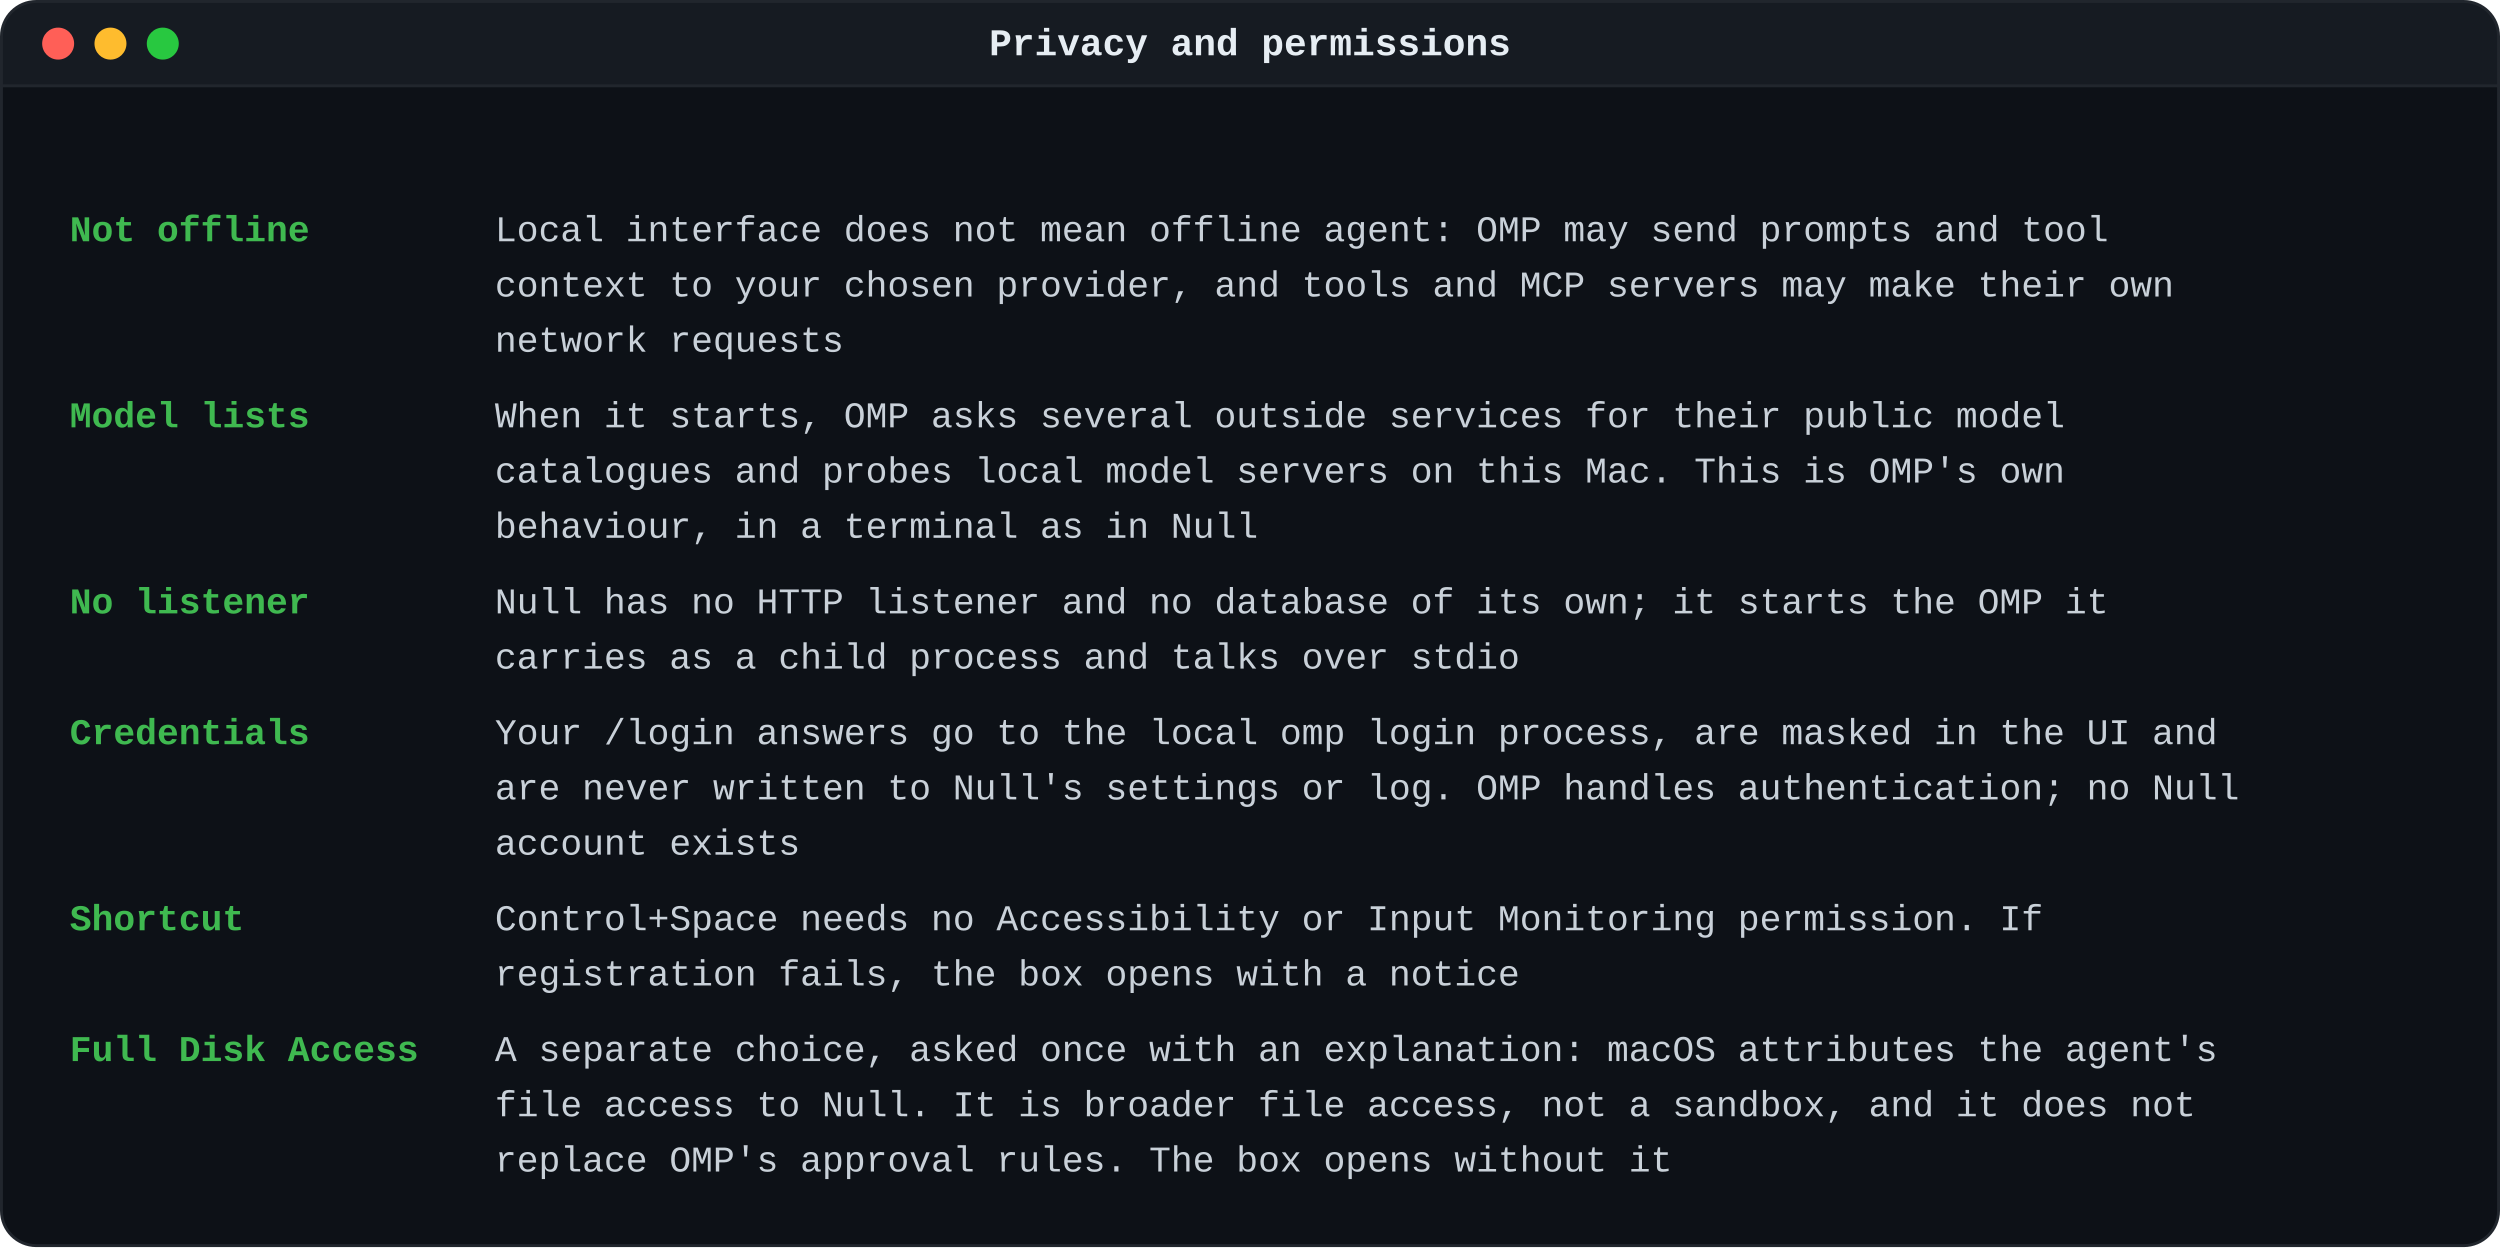
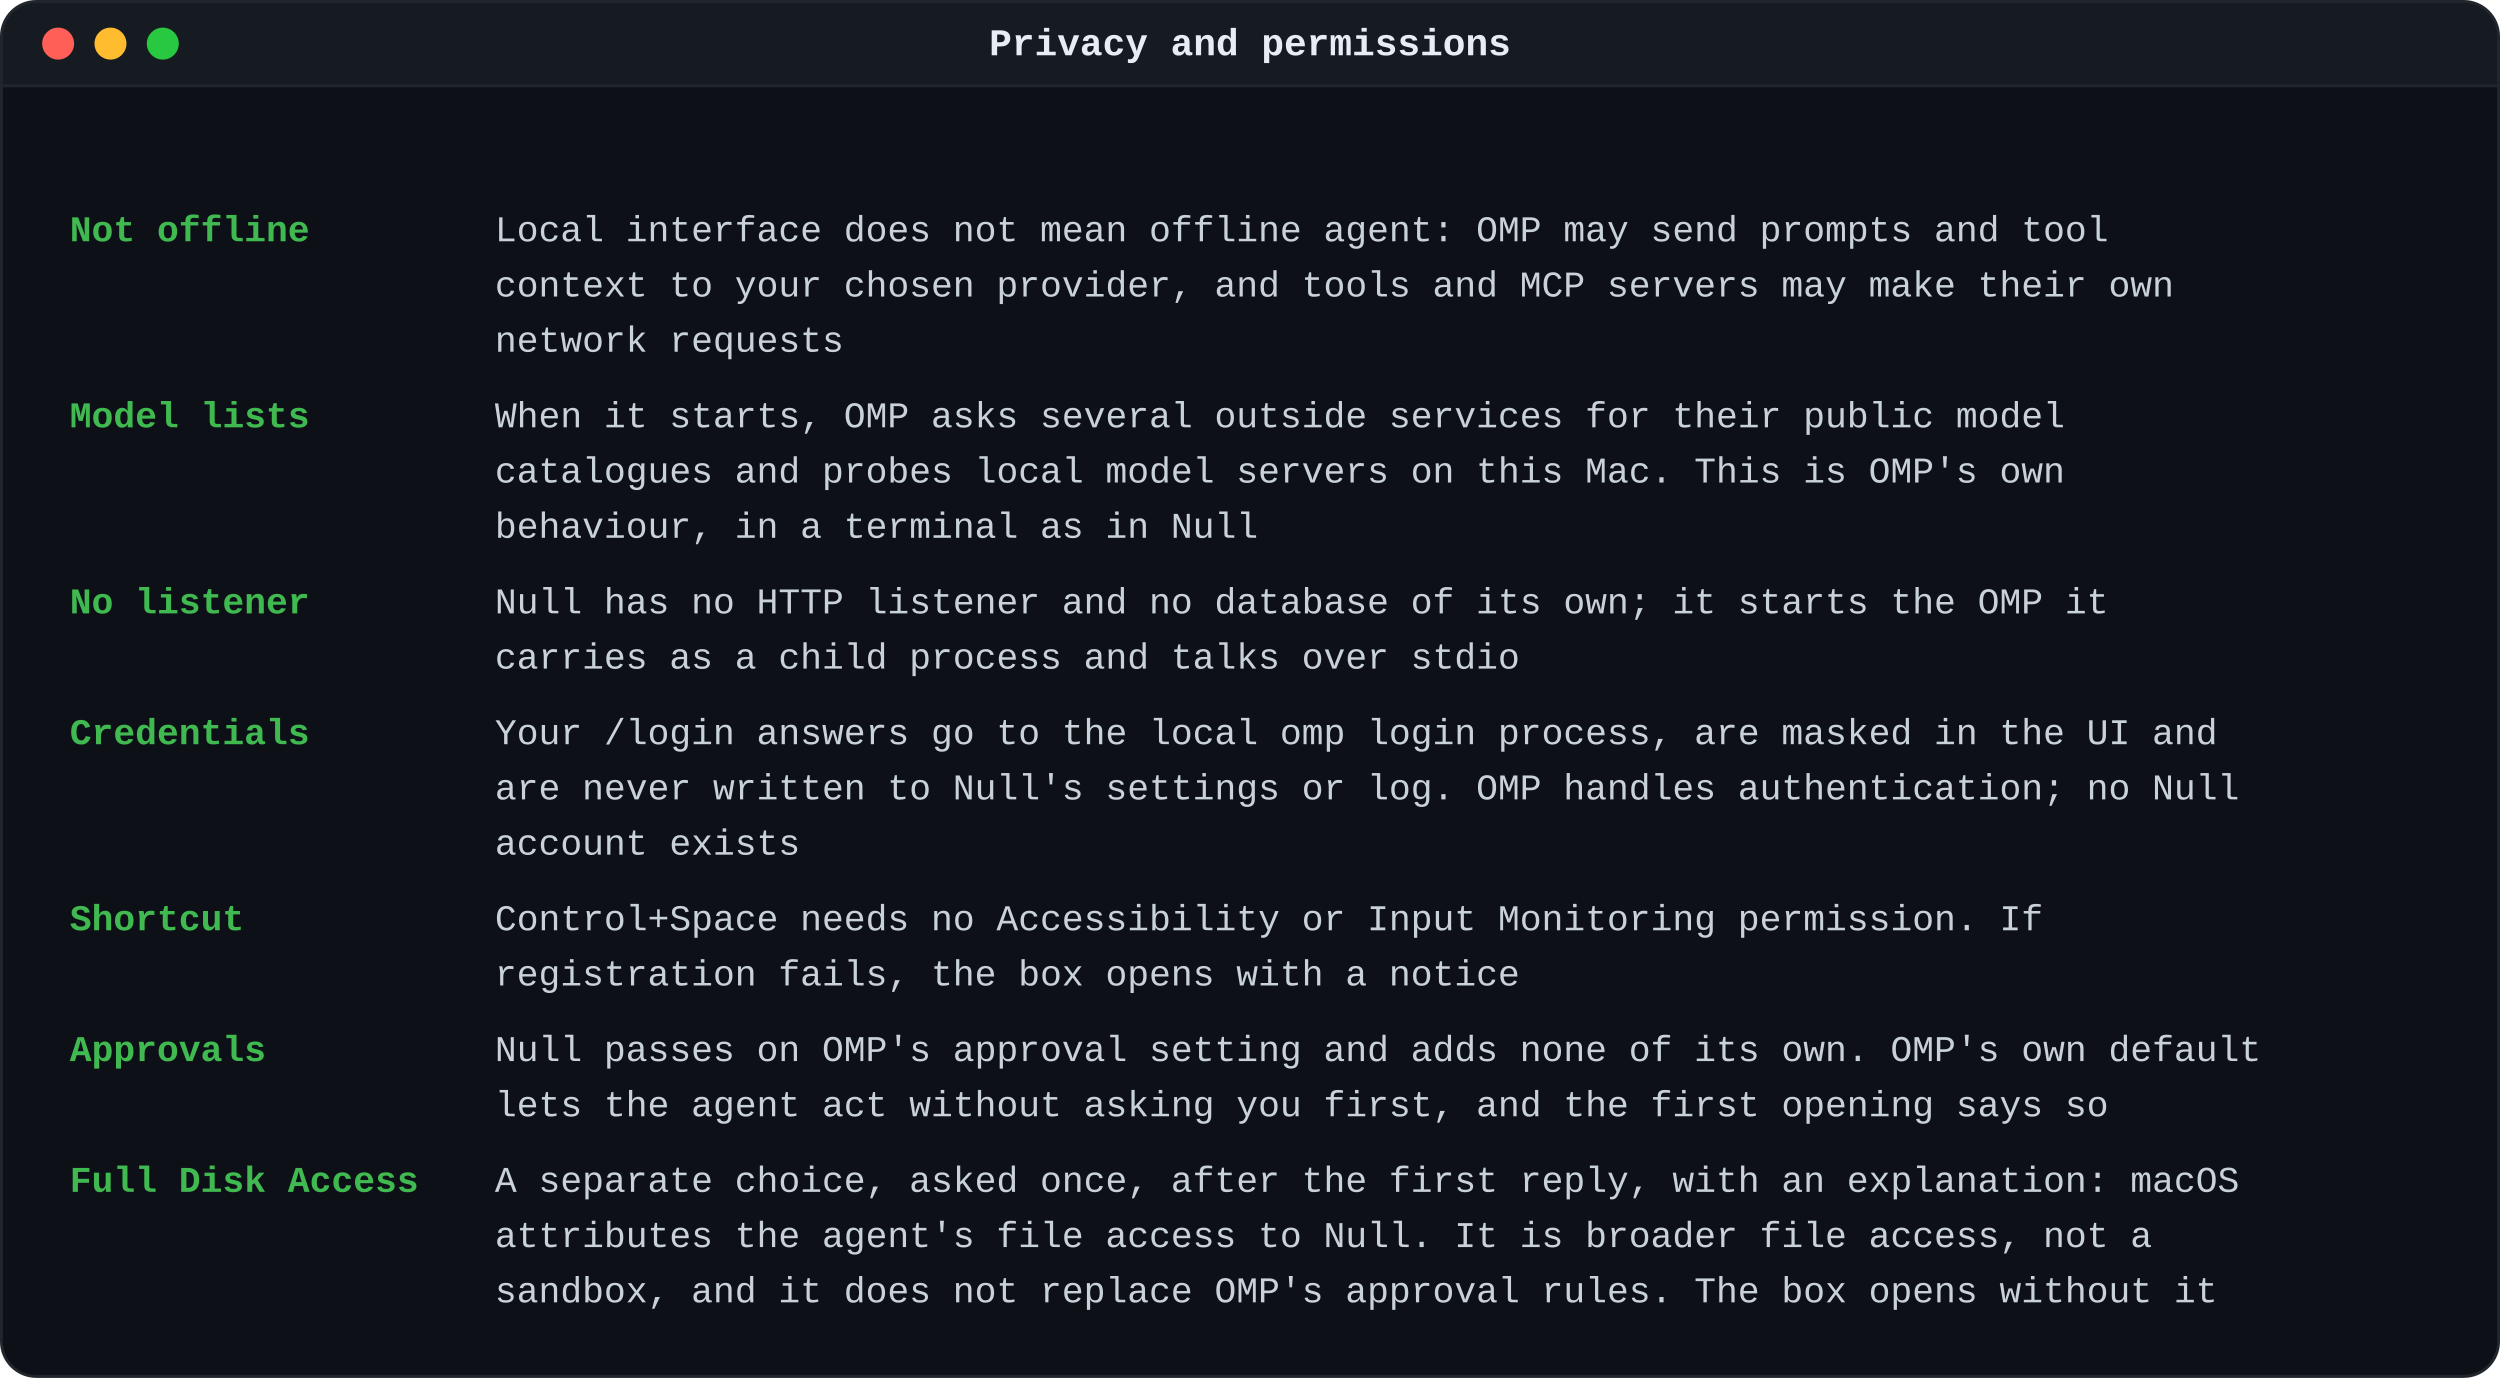
- <svg xmlns="http://www.w3.org/2000/svg" viewBox="0 0 860 429" width="860" height="429" fill="none" role="img" aria-label="Privacy and permissions. Not offline: Local interface does not mean offline agent: OMP may send prompts and tool context to your chosen provider, and tools and MCP servers may make their own network requests Model lists: When it starts, OMP asks several outside services for their public model catalogues and probes local model servers on this Mac. This is OMP's own behaviour, in a terminal as in Null No listener: Null has no HTTP listener and no database of its own; it starts the OMP it carries as a child process and talks over stdio Credentials: Your /login answers go to the local omp login process, are masked in the UI and are never written to Null's settings or log. OMP handles authentication; no Null account exists Shortcut: Control+Space needs no Accessibility or Input Monitoring permission. If registration fails, the box opens with a notice Full Disk Access: A separate choice, asked once with an explanation: macOS attributes the agent's file access to Null. It is broader file access, not a sandbox, and it does not replace OMP's approval rules. The box opens without it">
+ <svg xmlns="http://www.w3.org/2000/svg" viewBox="0 0 860 474" width="860" height="474" fill="none" role="img" aria-label="Privacy and permissions. Not offline: Local interface does not mean offline agent: OMP may send prompts and tool context to your chosen provider, and tools and MCP servers may make their own network requests Model lists: When it starts, OMP asks several outside services for their public model catalogues and probes local model servers on this Mac. This is OMP's own behaviour, in a terminal as in Null No listener: Null has no HTTP listener and no database of its own; it starts the OMP it carries as a child process and talks over stdio Credentials: Your /login answers go to the local omp login process, are masked in the UI and are never written to Null's settings or log. OMP handles authentication; no Null account exists Shortcut: Control+Space needs no Accessibility or Input Monitoring permission. If registration fails, the box opens with a notice Approvals: Null passes on OMP's approval setting and adds none of its own. OMP's own default lets the agent act without asking you first, and the first opening says so Full Disk Access: A separate choice, asked once, after the first reply, with an explanation: macOS attributes the agent's file access to Null. It is broader file access, not a sandbox, and it does not replace OMP's approval rules. The box opens without it">
  <style>
    text { font-family: ui-monospace,SFMono-Regular,'SF Mono',Menlo,Consolas,'Liberation Mono',monospace; }
    .rise { animation: rise .35s ease-out both; }
    .fade { animation: fade .4s ease-out both; }
    .blink { animation: blink 1.1s steps(1) infinite; }
    @keyframes rise { from { opacity: 0; transform: translateY(4px); } }
    @keyframes fade { from { opacity: 0; } }
    @keyframes blink { 50% { opacity: 0; } }
    @keyframes hold { 0%, 99.9% { opacity: 1; } 100% { opacity: 0; } }
    @media (prefers-reduced-motion: reduce) { * { animation: none !important; } }
  </style>
  <clipPath id="win">
-     <rect x="0.5" y="0.5" width="859" height="428" rx="12" />
+     <rect x="0.5" y="0.5" width="859" height="473" rx="12" />
  </clipPath>
  <g clip-path="url(#win)">
-     <rect width="860" height="429" fill="#0D1117" />
+     <rect width="860" height="474" fill="#0D1117" />
    <rect width="860" height="30" fill="#161B22" />
    <path d="M0 29.5H860" stroke="#21262D" />
    <circle cx="20" cy="15.0" r="5.5" fill="#FF5F57" />
    <circle cx="38" cy="15.0" r="5.5" fill="#FEBC2E" />
    <circle cx="56" cy="15.0" r="5.5" fill="#28C840" />
    <text x="430.0" y="19.0" font-size="13" font-weight="600" fill="#E6EDF3" text-anchor="middle">Privacy and permissions</text>
    <text x="24" y="83.0" font-size="12.5" font-weight="700" fill="#3FB950">Not offline</text>
    <text x="170.25" y="83.0" font-size="12.5" fill="#C9D1D9">Local interface does not mean offline agent: OMP may send prompts and tool</text>
    <text x="170.25" y="102.0" font-size="12.5" fill="#C9D1D9">context to your chosen provider, and tools and MCP servers may make their own</text>
    <text x="170.25" y="121.0" font-size="12.5" fill="#C9D1D9">network requests</text>
    <text x="24" y="147.0" font-size="12.5" font-weight="700" fill="#3FB950">Model lists</text>
    <text x="170.25" y="147.0" font-size="12.5" fill="#C9D1D9">When it starts, OMP asks several outside services for their public model</text>
    <text x="170.25" y="166.0" font-size="12.5" fill="#C9D1D9">catalogues and probes local model servers on this Mac. This is OMP's own</text>
    <text x="170.25" y="185.0" font-size="12.5" fill="#C9D1D9">behaviour, in a terminal as in Null</text>
    <text x="24" y="211.0" font-size="12.5" font-weight="700" fill="#3FB950">No listener</text>
    <text x="170.25" y="211.0" font-size="12.5" fill="#C9D1D9">Null has no HTTP listener and no database of its own; it starts the OMP it</text>
    <text x="170.25" y="230.0" font-size="12.5" fill="#C9D1D9">carries as a child process and talks over stdio</text>
    <text x="24" y="256.0" font-size="12.5" font-weight="700" fill="#3FB950">Credentials</text>
    <text x="170.25" y="256.0" font-size="12.5" fill="#C9D1D9">Your /login answers go to the local omp login process, are masked in the UI and</text>
    <text x="170.25" y="275.0" font-size="12.5" fill="#C9D1D9">are never written to Null's settings or log. OMP handles authentication; no Null</text>
    <text x="170.25" y="294.0" font-size="12.5" fill="#C9D1D9">account exists</text>
    <text x="24" y="320.0" font-size="12.5" font-weight="700" fill="#3FB950">Shortcut</text>
    <text x="170.25" y="320.0" font-size="12.5" fill="#C9D1D9">Control+Space needs no Accessibility or Input Monitoring permission. If</text>
    <text x="170.25" y="339.0" font-size="12.5" fill="#C9D1D9">registration fails, the box opens with a notice</text>
-     <text x="24" y="365.0" font-size="12.5" font-weight="700" fill="#3FB950">Full Disk Access</text>
-     <text x="170.25" y="365.0" font-size="12.5" fill="#C9D1D9">A separate choice, asked once with an explanation: macOS attributes the agent's</text>
-     <text x="170.25" y="384.0" font-size="12.5" fill="#C9D1D9">file access to Null. It is broader file access, not a sandbox, and it does not</text>
-     <text x="170.25" y="403.0" font-size="12.5" fill="#C9D1D9">replace OMP's approval rules. The box opens without it</text>
+     <text x="24" y="365.0" font-size="12.5" font-weight="700" fill="#3FB950">Approvals</text>
+     <text x="170.25" y="365.0" font-size="12.5" fill="#C9D1D9">Null passes on OMP's approval setting and adds none of its own. OMP's own default</text>
+     <text x="170.25" y="384.0" font-size="12.5" fill="#C9D1D9">lets the agent act without asking you first, and the first opening says so</text>
+     <text x="24" y="410.0" font-size="12.5" font-weight="700" fill="#3FB950">Full Disk Access</text>
+     <text x="170.25" y="410.0" font-size="12.5" fill="#C9D1D9">A separate choice, asked once, after the first reply, with an explanation: macOS</text>
+     <text x="170.25" y="429.0" font-size="12.5" fill="#C9D1D9">attributes the agent's file access to Null. It is broader file access, not a</text>
+     <text x="170.25" y="448.0" font-size="12.5" fill="#C9D1D9">sandbox, and it does not replace OMP's approval rules. The box opens without it</text>
  </g>
-   <rect x="0.5" y="0.5" width="859" height="428" rx="12" stroke="#21262D" />
+   <rect x="0.5" y="0.5" width="859" height="473" rx="12" stroke="#21262D" />
</svg>
